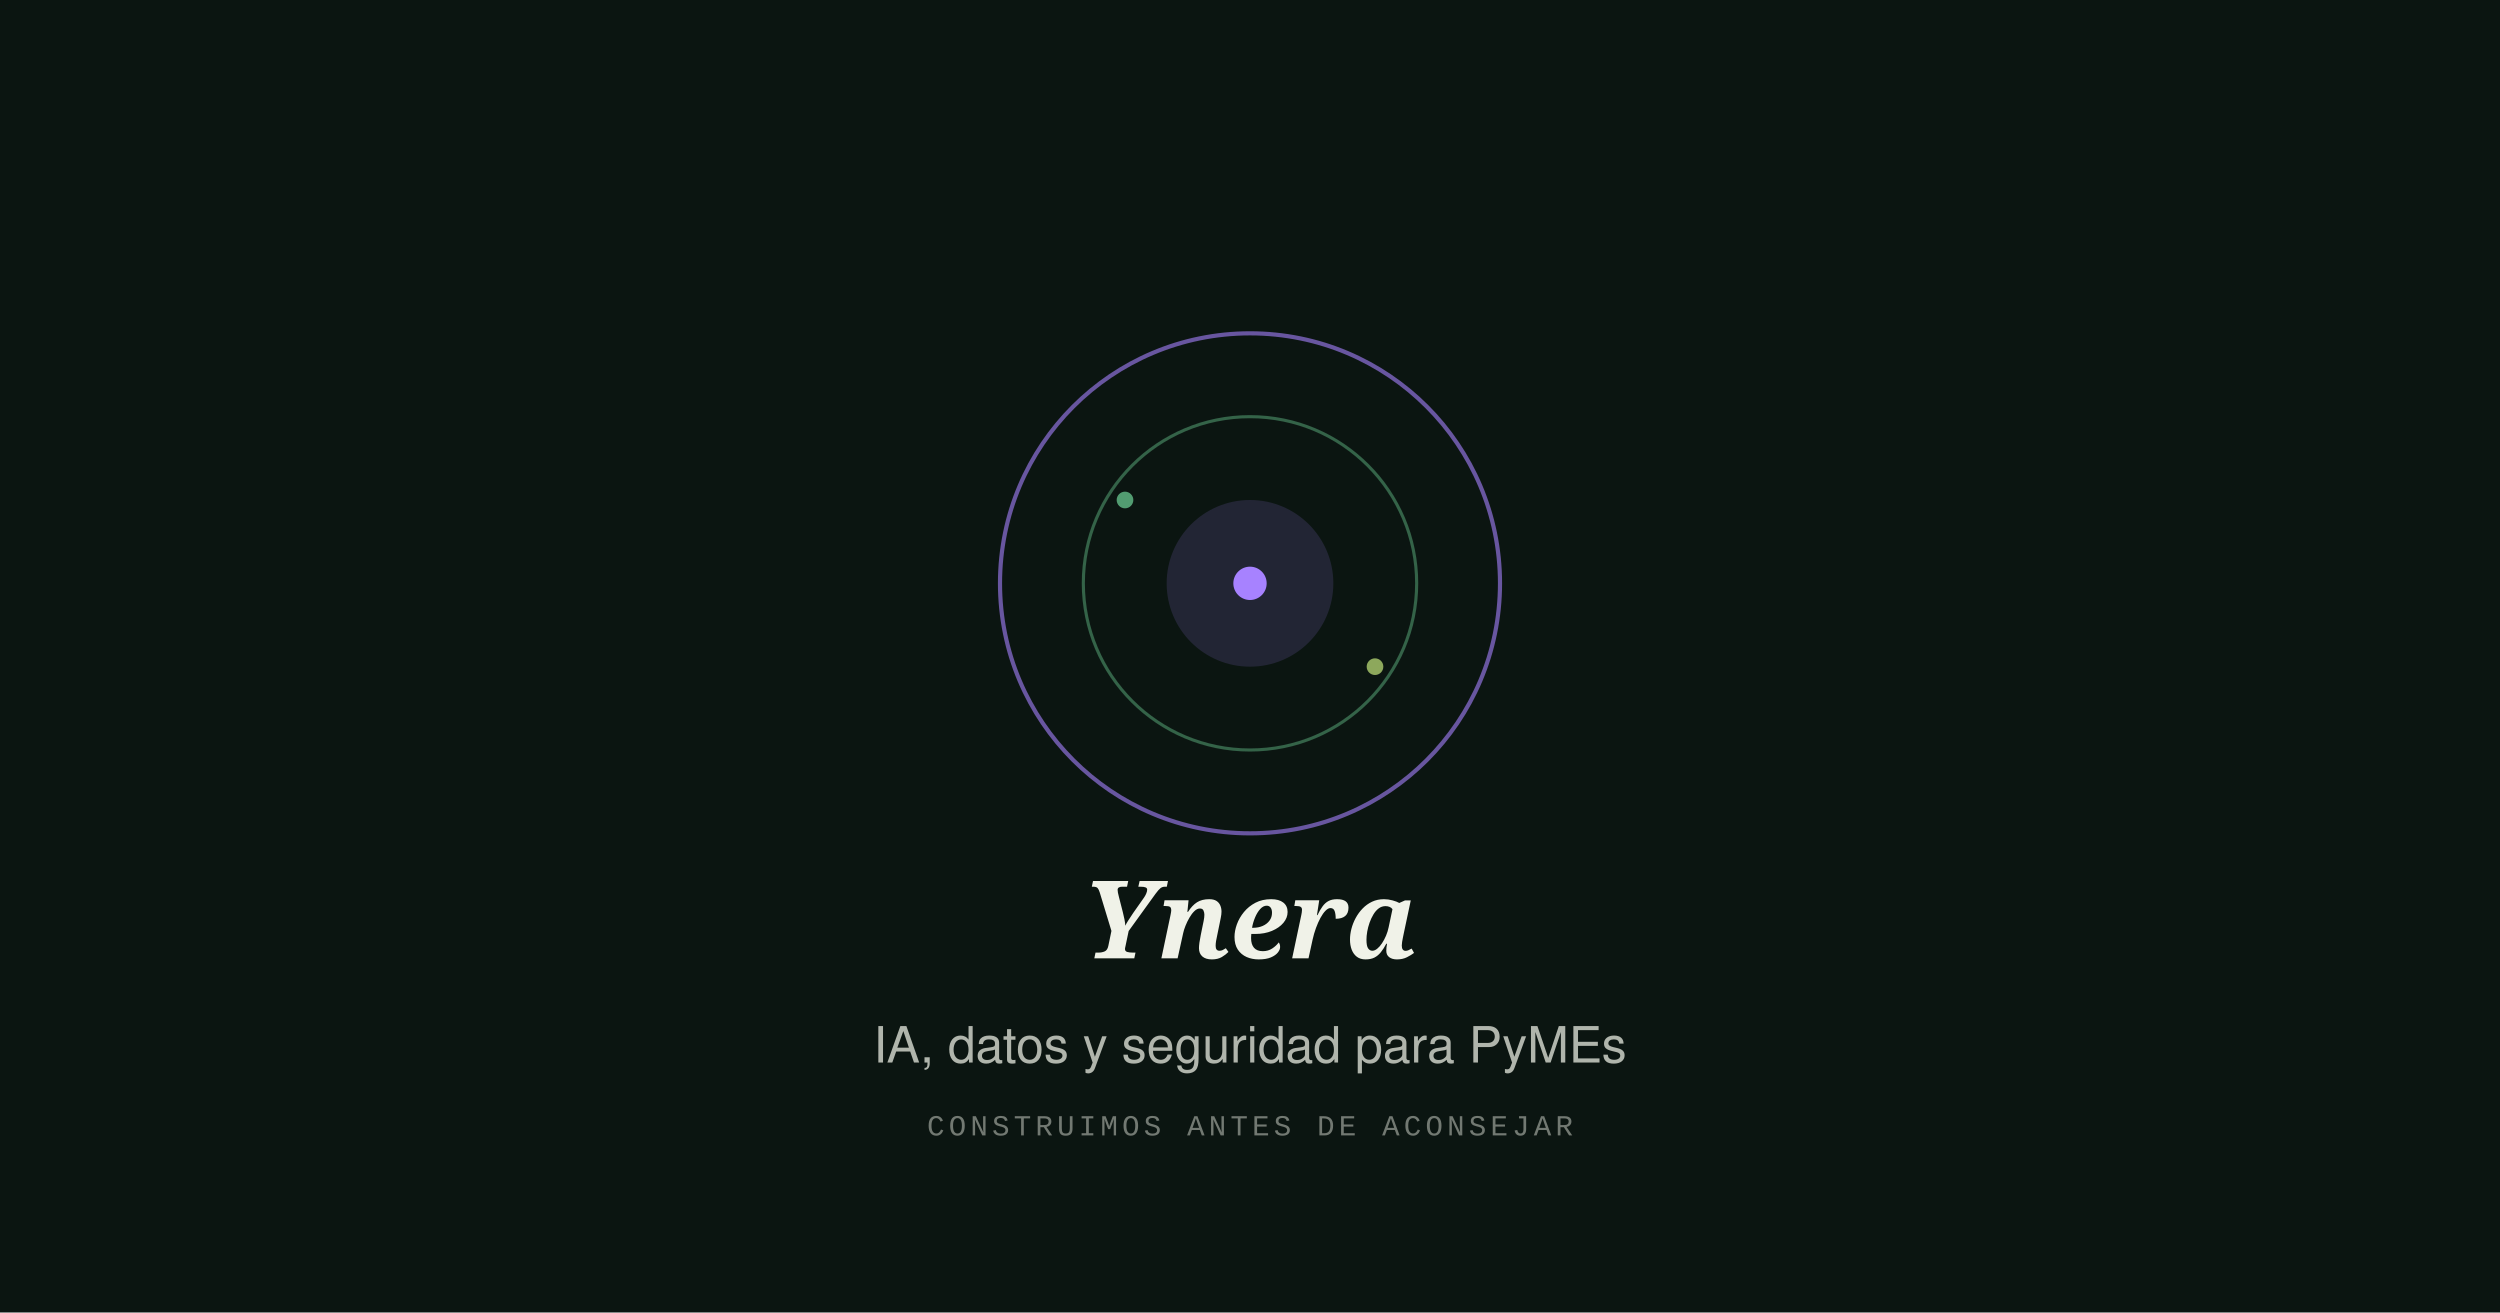
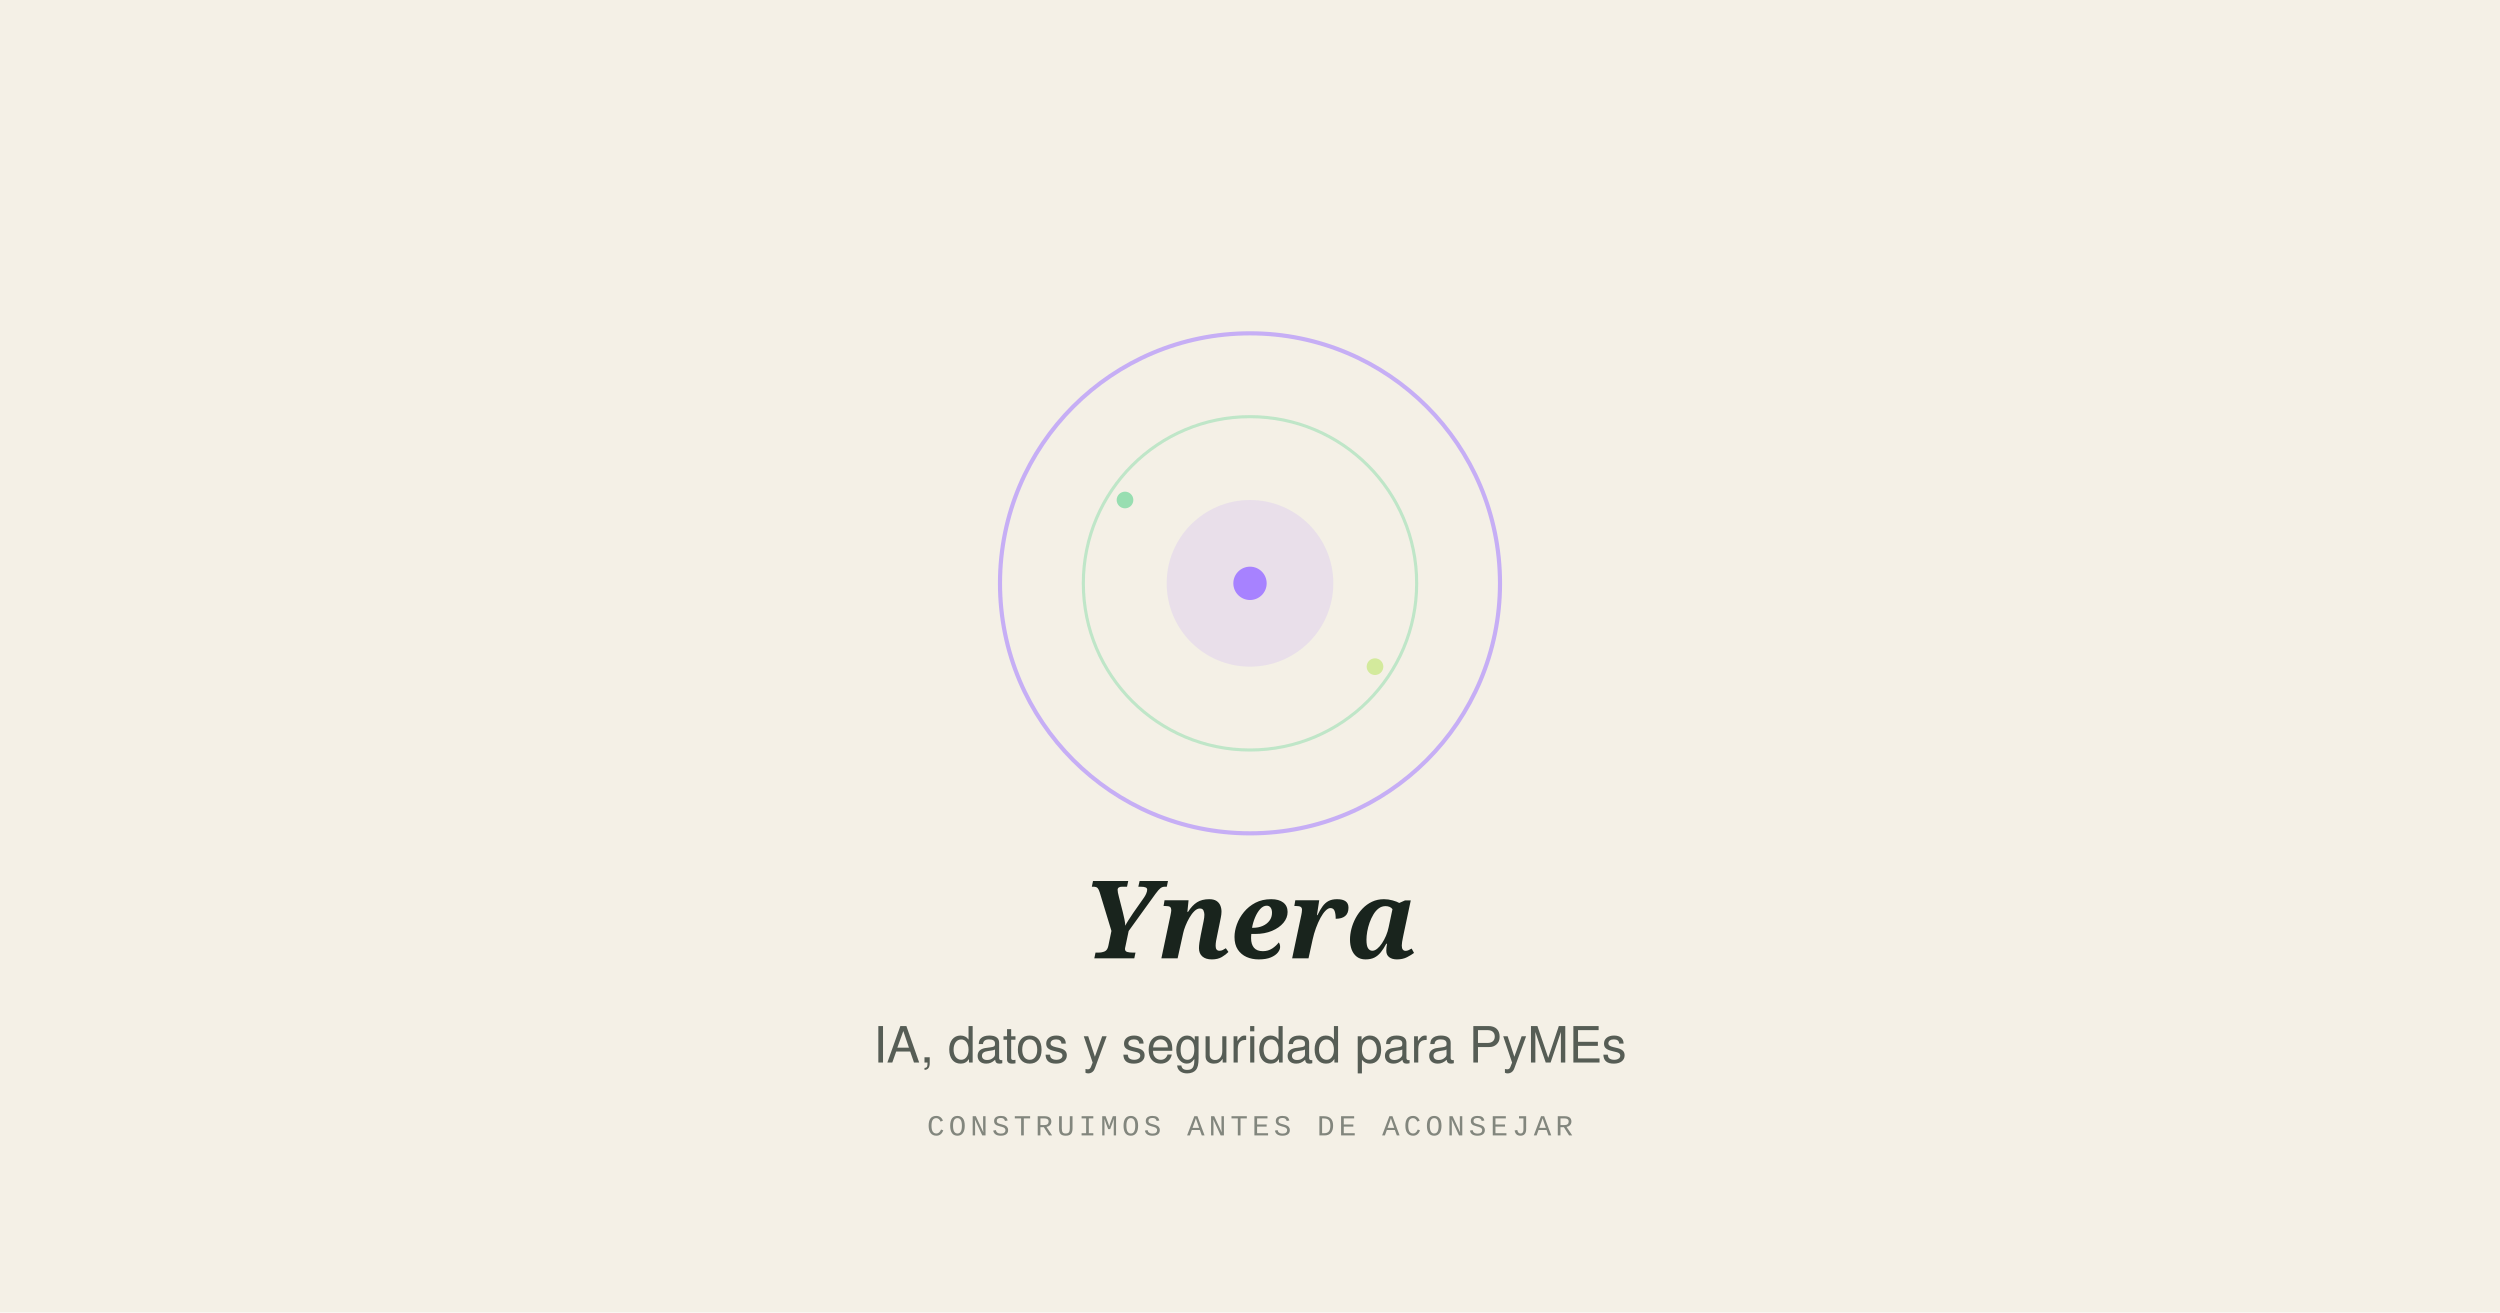
<svg xmlns="http://www.w3.org/2000/svg" width="1200" height="630" viewBox="0 0 1200 630">
-   <rect width="1200" height="630" fill="#0B1511" />
+   <rect width="1200" height="630" fill="#F4F0E6" />
  <circle cx="600" cy="280" r="120" fill="none" stroke="#A782FF" stroke-width="2" opacity=".6" />
  <circle cx="600" cy="280" r="80" fill="none" stroke="#70D69A" stroke-width="1.5" opacity=".4" />
  <circle cx="600" cy="280" r="40" fill="#A782FF" opacity=".15" />
  <circle cx="600" cy="280" r="8" fill="#A782FF" />
  <circle cx="540" cy="240" r="4" fill="#70D69A" opacity=".7" />
  <circle cx="660" cy="320" r="4" fill="#C5E77C" opacity=".7" />
-   <text x="600" y="460" text-anchor="middle" font-family="Georgia, serif" font-size="52" font-style="italic" fill="#F0F2E8" font-weight="600">Ynera</text>
-   <text x="600" y="510" text-anchor="middle" font-family="Helvetica, Arial, sans-serif" font-size="24" fill="#F0F2E8" opacity=".72">IA, datos y seguridad para PyMEs</text>
-   <text x="600" y="545" text-anchor="middle" font-family="Courier New, monospace" font-size="14" fill="#F0F2E8" opacity=".45" letter-spacing="2">CONSTRUIMOS ANTES DE ACONSEJAR</text>
+   <text x="600" y="460" text-anchor="middle" font-family="Georgia, serif" font-size="52" font-style="italic" fill="#19241D" font-weight="600">Ynera</text>
+   <text x="600" y="510" text-anchor="middle" font-family="Helvetica, Arial, sans-serif" font-size="24" fill="#19241D" opacity=".72">IA, datos y seguridad para PyMEs</text>
+   <text x="600" y="545" text-anchor="middle" font-family="Courier New, monospace" font-size="14" fill="#19241D" opacity=".52" letter-spacing="2">CONSTRUIMOS ANTES DE ACONSEJAR</text>
</svg>
